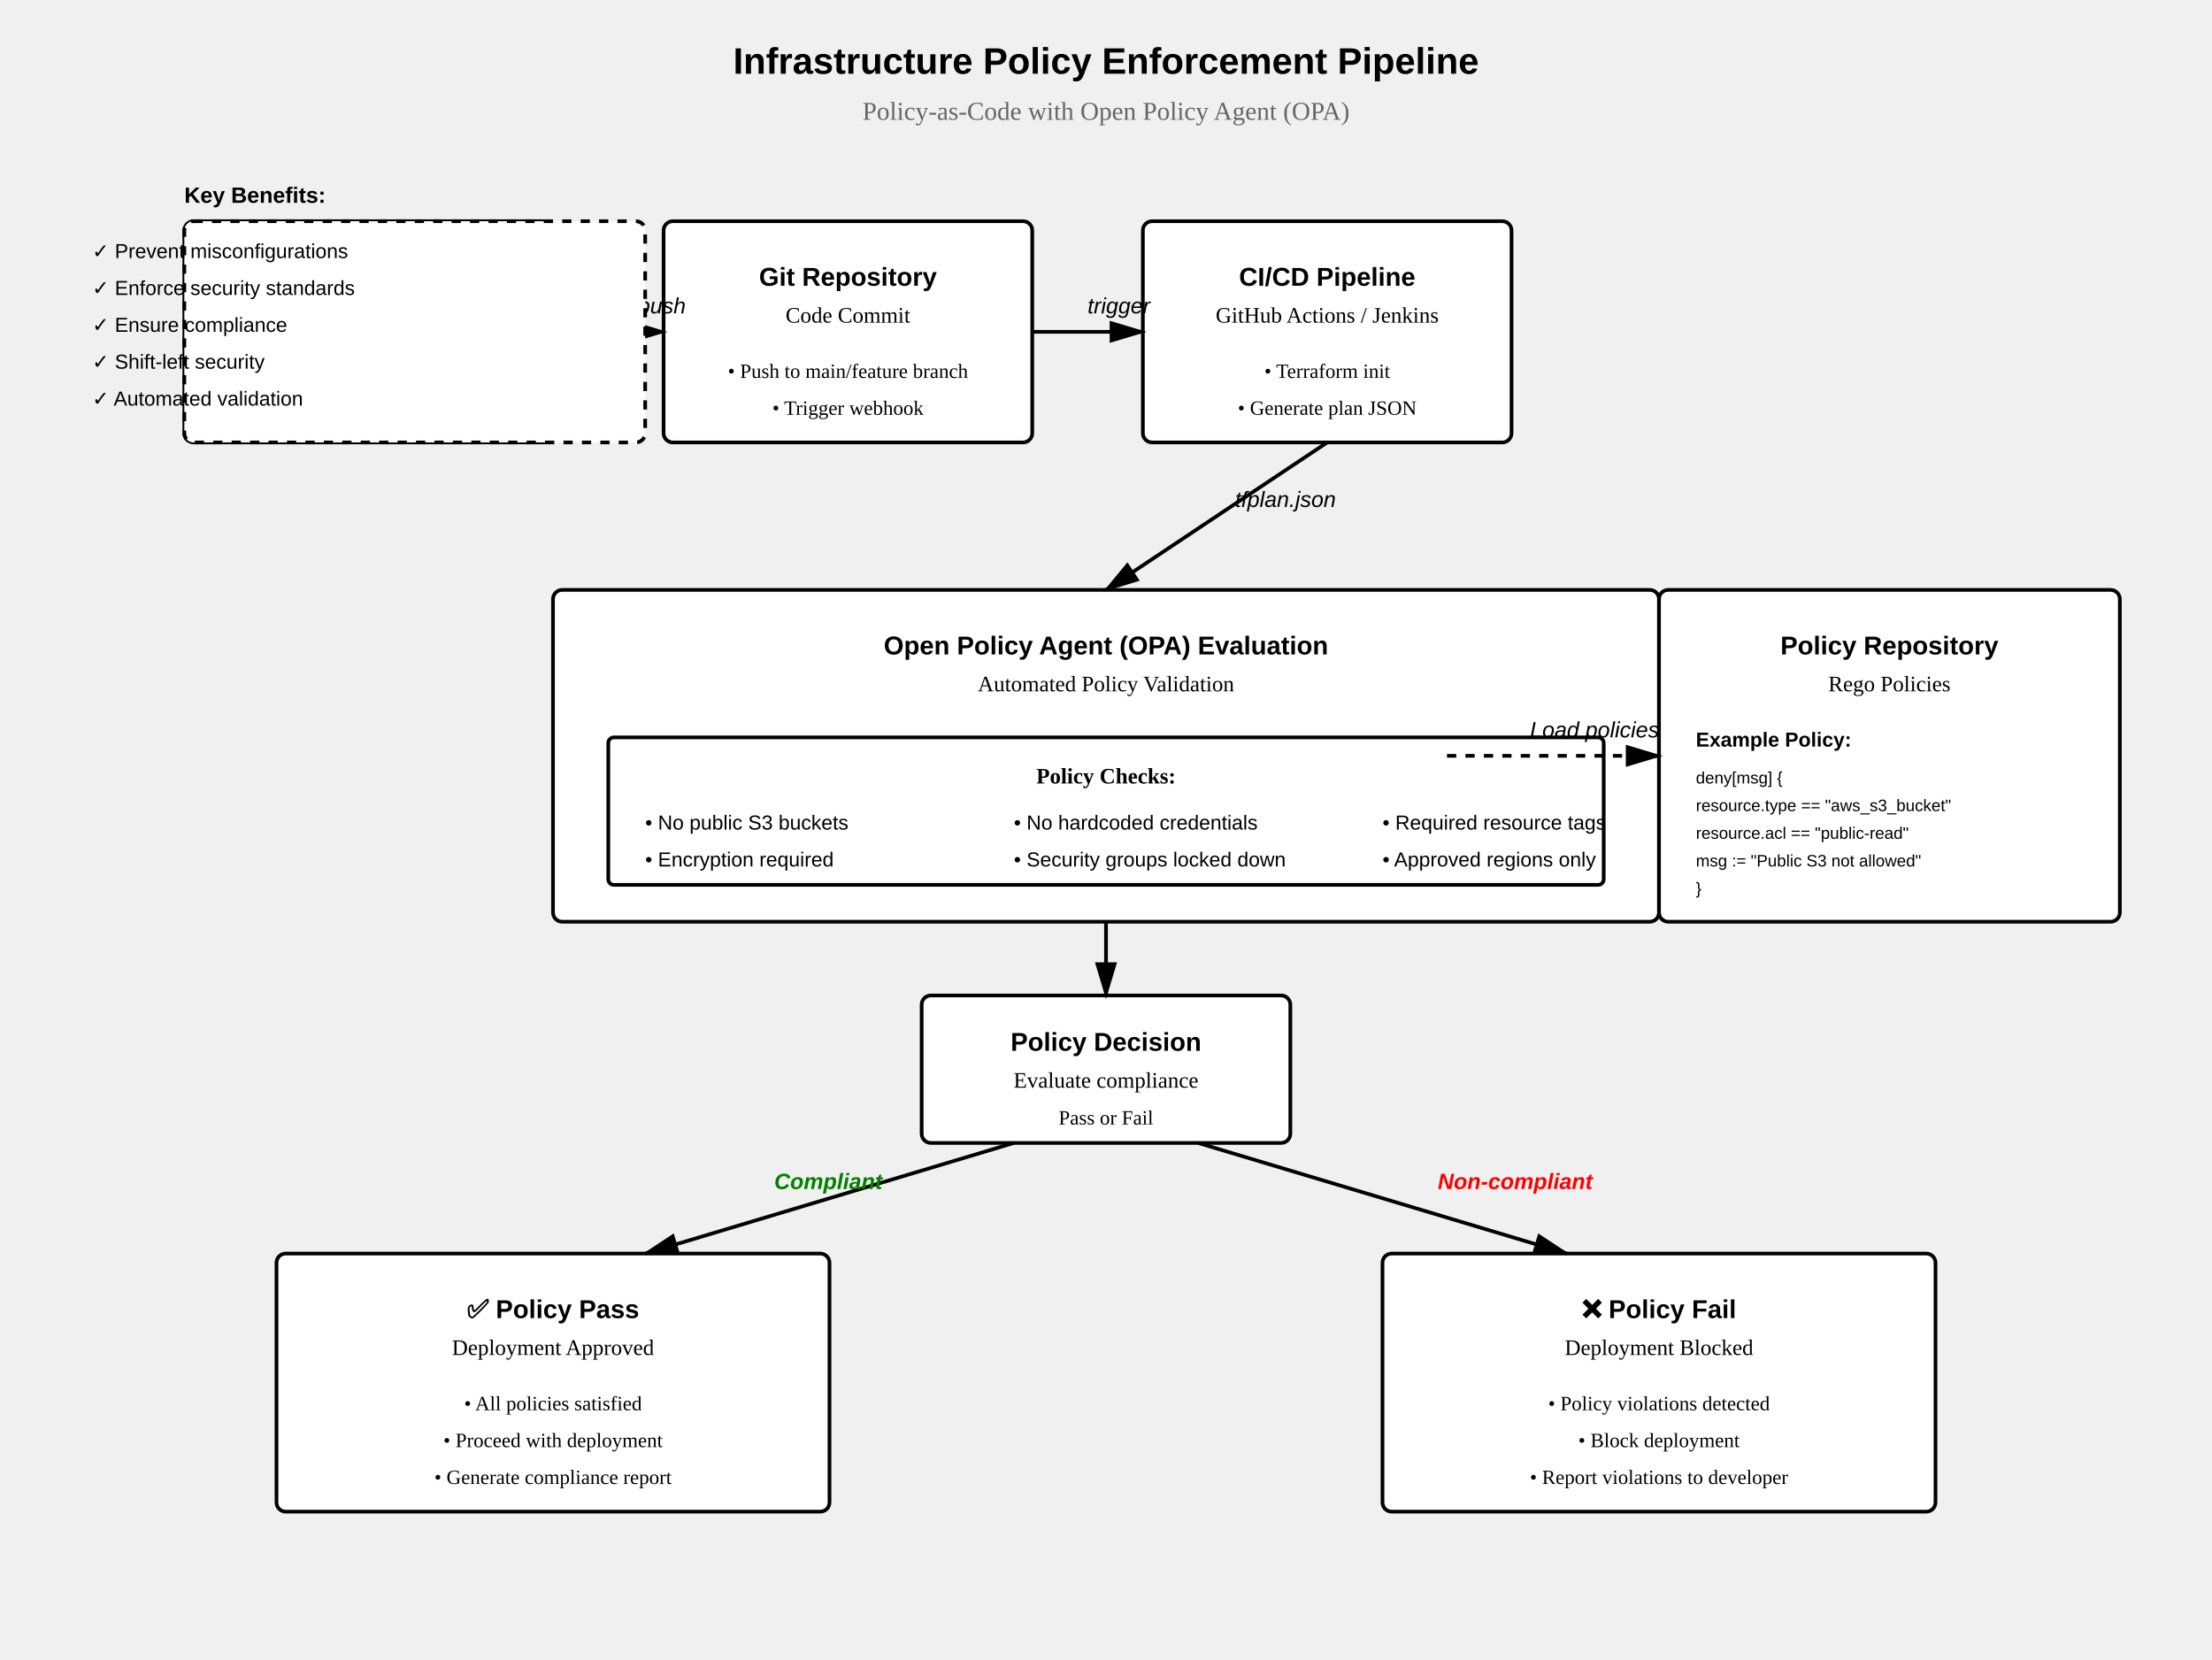
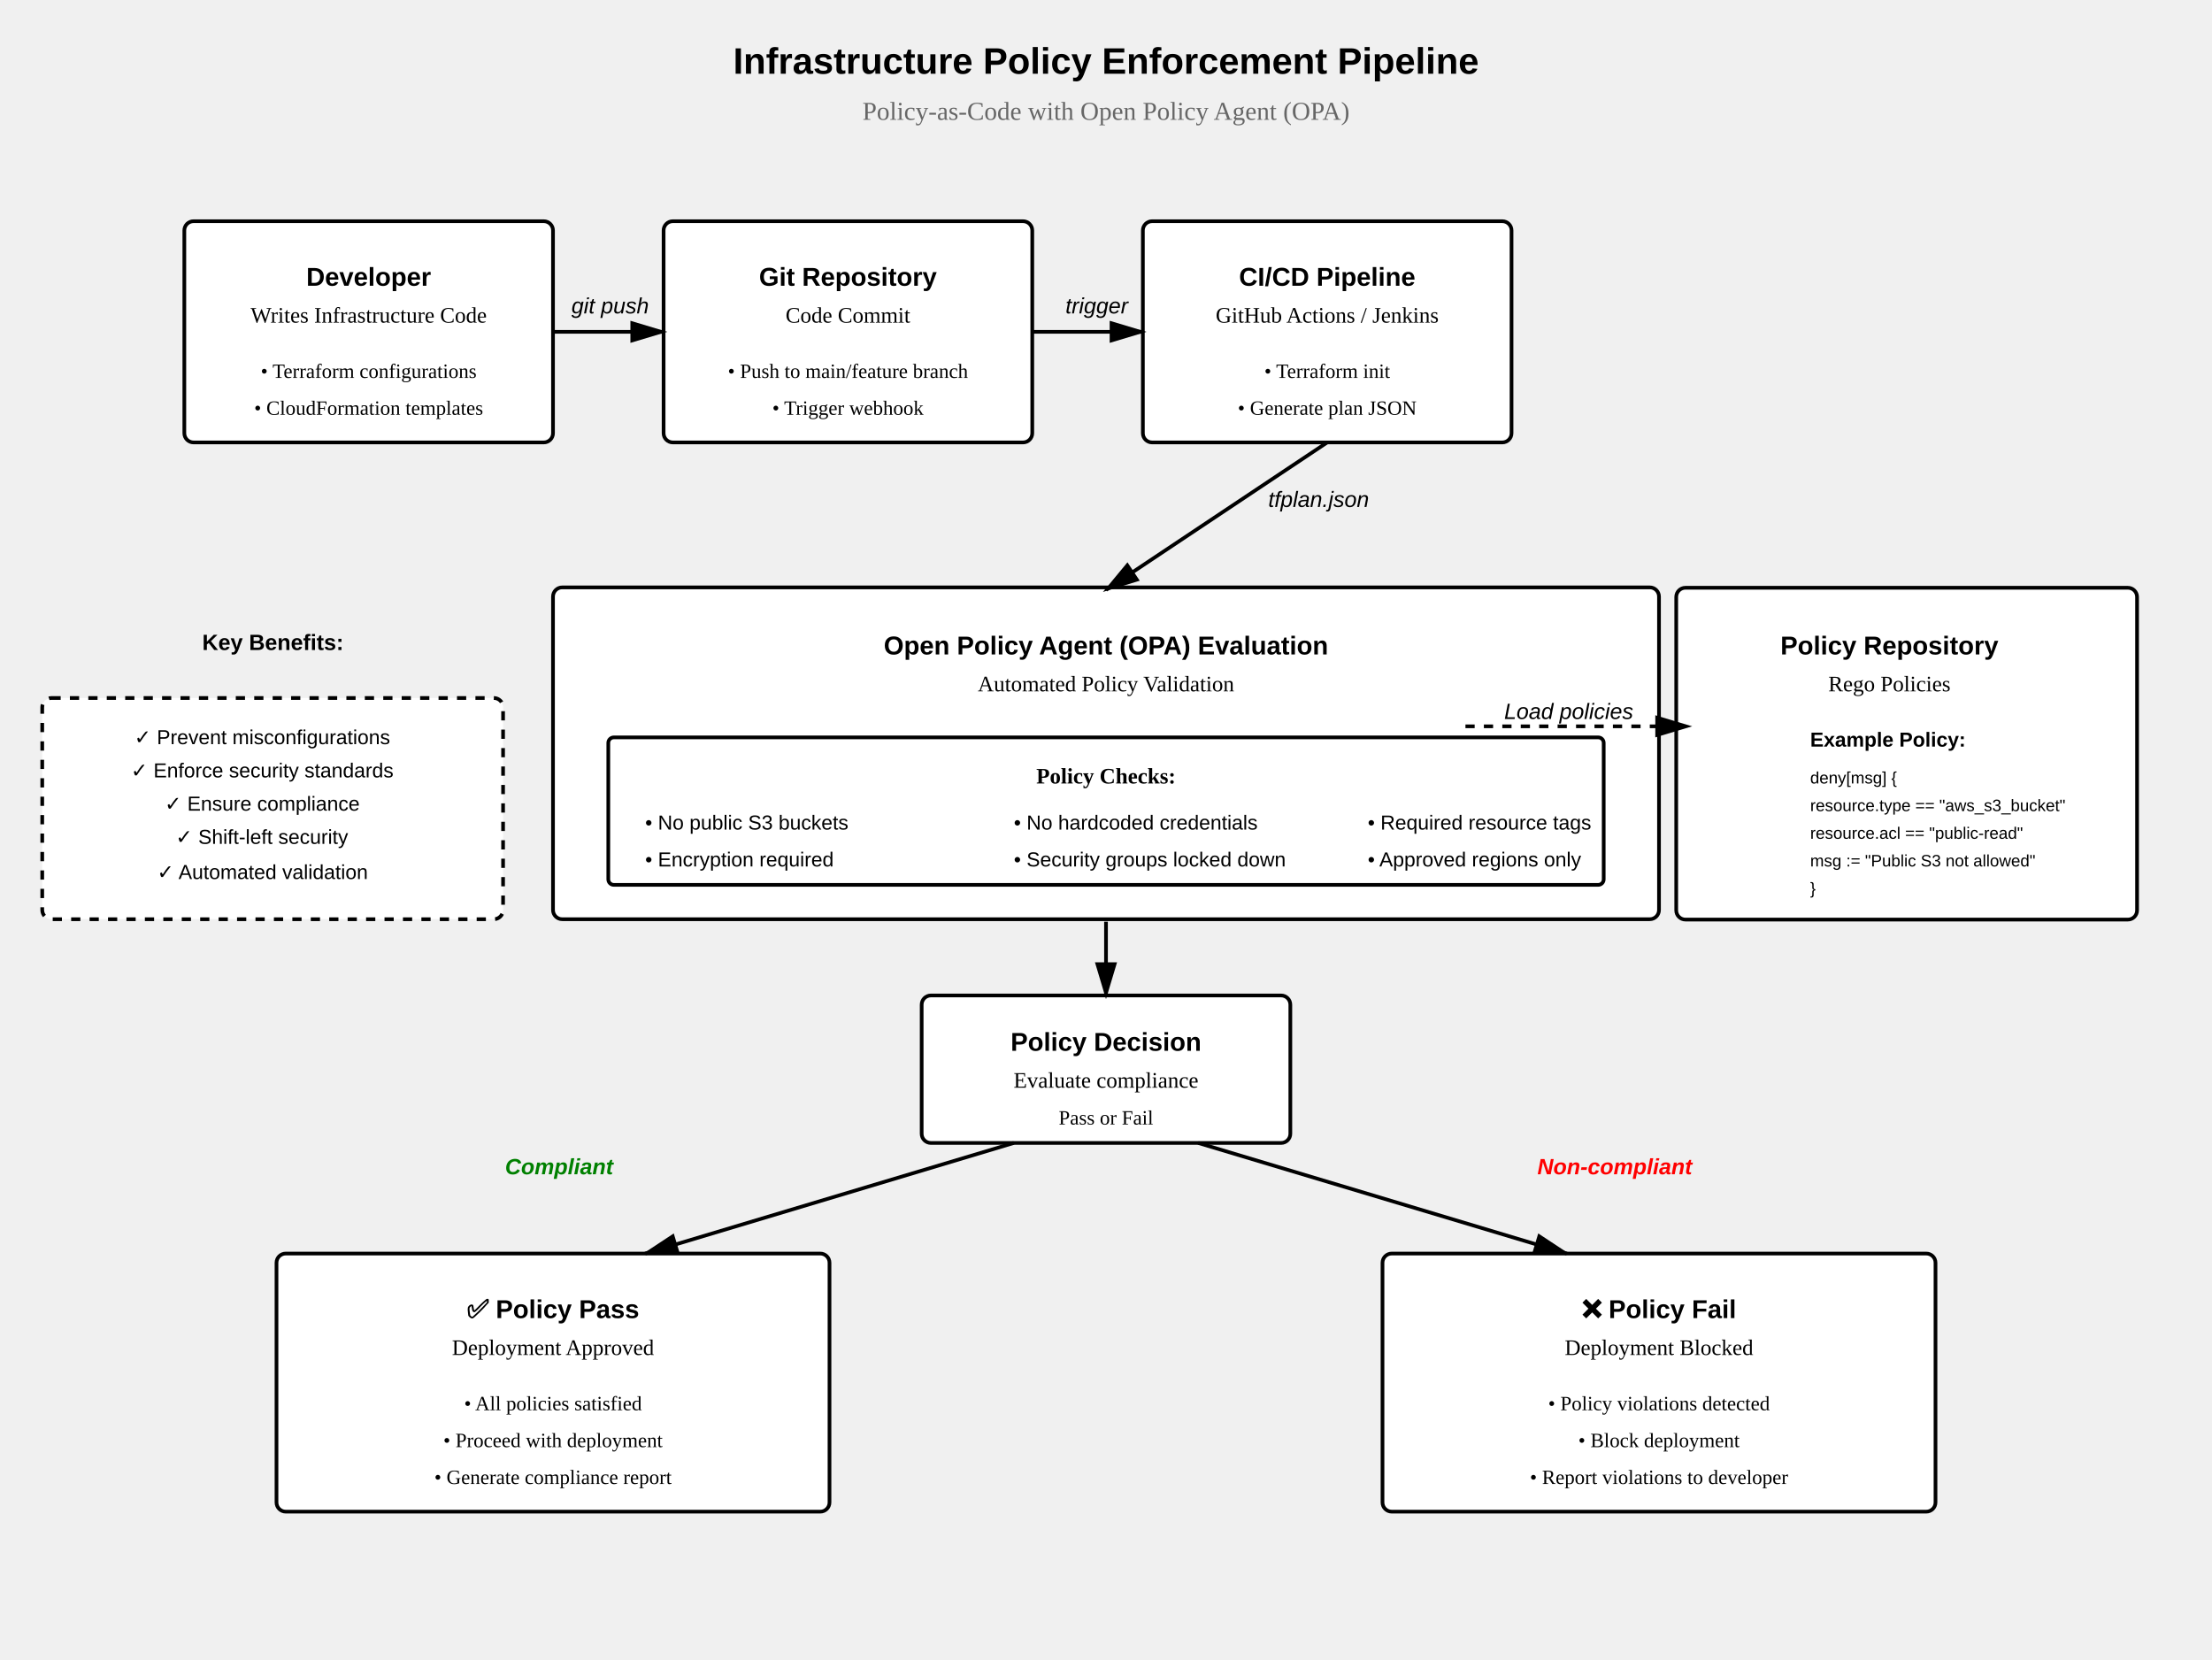
- <svg xmlns="http://www.w3.org/2000/svg" viewBox="0 0 1200 900" width="1200" height="900">
-   <defs>
-     <style>
+ <svg xmlns="http://www.w3.org/2000/svg" viewBox="0 0 1200 900" width="1200" height="900" version="1.1" id="svg56">
+   <defs id="defs1">
+     <style id="style1">
      .box { fill: #fff; stroke: #000; stroke-width: 2; }
      .text { font-family: Arial, sans-serif; font-size: 12px; fill: #000; }
      .title-text { font-family: Arial, sans-serif; font-size: 14px; font-weight: bold; fill: #000; }
      .header { font-family: Arial, sans-serif; font-size: 20px; font-weight: bold; fill: #000; }
      .line { stroke: #000; stroke-width: 2; fill: none; }
      .arrow { fill: #000; }
      .step-text { font-family: Arial, sans-serif; font-size: 12px; fill: #000; font-style: italic; }
    </style>
    <marker id="arrowhead" markerWidth="10" markerHeight="10" refX="9" refY="3" orient="auto">
-       <polygon points="0 0, 10 3, 0 6" class="arrow" />
+       <polygon points="0 0, 10 3, 0 6" class="arrow" id="polygon1" />
    </marker>
  </defs>
-   <text x="600" y="40" text-anchor="middle" class="header">Infrastructure Policy Enforcement Pipeline</text>
-   <text x="600" y="65" text-anchor="middle" style="font-size: 14px; fill: #666;">Policy-as-Code with Open Policy Agent (OPA)</text>
-   <rect x="100" y="120" width="200" height="120" class="box" rx="5" />
-   <text x="200" y="155" text-anchor="middle" class="title-text">Developer</text>
-   <text x="200" y="175" text-anchor="middle" style="font-size: 12px;">Writes Infrastructure Code</text>
-   <text x="200" y="205" text-anchor="middle" style="font-size: 11px;">• Terraform configurations</text>
-   <text x="200" y="225" text-anchor="middle" style="font-size: 11px;">• CloudFormation templates</text>
-   <rect x="360" y="120" width="200" height="120" class="box" rx="5" />
-   <text x="460" y="155" text-anchor="middle" class="title-text">Git Repository</text>
-   <text x="460" y="175" text-anchor="middle" style="font-size: 12px;">Code Commit</text>
-   <text x="460" y="205" text-anchor="middle" style="font-size: 11px;">• Push to main/feature branch</text>
-   <text x="460" y="225" text-anchor="middle" style="font-size: 11px;">• Trigger webhook</text>
-   <rect x="620" y="120" width="200" height="120" class="box" rx="5" />
-   <text x="720" y="155" text-anchor="middle" class="title-text">CI/CD Pipeline</text>
-   <text x="720" y="175" text-anchor="middle" style="font-size: 12px;">GitHub Actions / Jenkins</text>
-   <text x="720" y="205" text-anchor="middle" style="font-size: 11px;">• Terraform init</text>
-   <text x="720" y="225" text-anchor="middle" style="font-size: 11px;">• Generate plan JSON</text>
-   <line x1="300" y1="180" x2="360" y2="180" class="line" marker-end="url(#arrowhead)" />
-   <text x="330" y="170" class="step-text">git push</text>
-   <line x1="560" y1="180" x2="620" y2="180" class="line" marker-end="url(#arrowhead)" />
-   <text x="590" y="170" class="step-text">trigger</text>
-   <rect x="300" y="320" width="600" height="180" class="box" rx="5" />
-   <text x="600" y="355" text-anchor="middle" class="title-text">Open Policy Agent (OPA) Evaluation</text>
-   <text x="600" y="375" text-anchor="middle" style="font-size: 12px;">Automated Policy Validation</text>
-   <rect x="330" y="400" width="540" height="80" class="box" rx="3" />
-   <text x="600" y="425" text-anchor="middle" style="font-size: 12px; font-weight: bold;">Policy Checks:</text>
-   <text x="350" y="450" class="text" style="font-size: 11px;">• No public S3 buckets</text>
-   <text x="350" y="470" class="text" style="font-size: 11px;">• Encryption required</text>
-   <text x="550" y="450" class="text" style="font-size: 11px;">• No hardcoded credentials</text>
-   <text x="550" y="470" class="text" style="font-size: 11px;">• Security groups locked down</text>
-   <text x="750" y="450" class="text" style="font-size: 11px;">• Required resource tags</text>
-   <text x="750" y="470" class="text" style="font-size: 11px;">• Approved regions only</text>
-   <line x1="720" y1="240" x2="600" y2="320" class="line" marker-end="url(#arrowhead)" />
-   <text x="670" y="275" class="step-text">tfplan.json</text>
-   <rect x="500" y="540" width="200" height="80" class="box" rx="5" />
-   <text x="600" y="570" text-anchor="middle" class="title-text">Policy Decision</text>
-   <text x="600" y="590" text-anchor="middle" style="font-size: 12px;">Evaluate compliance</text>
-   <text x="600" y="610" text-anchor="middle" style="font-size: 11px;">Pass or Fail</text>
-   <line x1="600" y1="500" x2="600" y2="540" class="line" marker-end="url(#arrowhead)" />
-   <rect x="150" y="680" width="300" height="140" class="box" rx="5" />
-   <text x="300" y="715" text-anchor="middle" class="title-text">✅ Policy Pass</text>
-   <text x="300" y="735" text-anchor="middle" style="font-size: 12px;">Deployment Approved</text>
-   <text x="300" y="765" text-anchor="middle" style="font-size: 11px;">• All policies satisfied</text>
-   <text x="300" y="785" text-anchor="middle" style="font-size: 11px;">• Proceed with deployment</text>
-   <text x="300" y="805" text-anchor="middle" style="font-size: 11px;">• Generate compliance report</text>
-   <rect x="750" y="680" width="300" height="140" class="box" rx="5" />
-   <text x="900" y="715" text-anchor="middle" class="title-text">❌ Policy Fail</text>
-   <text x="900" y="735" text-anchor="middle" style="font-size: 12px;">Deployment Blocked</text>
-   <text x="900" y="765" text-anchor="middle" style="font-size: 11px;">• Policy violations detected</text>
-   <text x="900" y="785" text-anchor="middle" style="font-size: 11px;">• Block deployment</text>
-   <text x="900" y="805" text-anchor="middle" style="font-size: 11px;">• Report violations to developer</text>
-   <line x1="550" y1="620" x2="350" y2="680" class="line" marker-end="url(#arrowhead)" />
-   <text x="420" y="645" class="step-text" style="fill: green; font-weight: bold;">Compliant</text>
-   <line x1="650" y1="620" x2="850" y2="680" class="line" marker-end="url(#arrowhead)" />
-   <text x="780" y="645" class="step-text" style="fill: red; font-weight: bold;">Non-compliant</text>
-   <rect x="900" y="320" width="250" height="180" class="box" rx="5" />
-   <text x="1025" y="355" text-anchor="middle" class="title-text">Policy Repository</text>
-   <text x="1025" y="375" text-anchor="middle" style="font-size: 12px;">Rego Policies</text>
-   <text x="920" y="405" class="text" style="font-size: 11px; font-weight: bold;">Example Policy:</text>
-   <text x="920" y="425" class="text" style="font-size: 9px;">deny[msg] {</text>
-   <text x="920" y="440" class="text" style="font-size: 9px;">  resource.type == "aws_s3_bucket"</text>
-   <text x="920" y="455" class="text" style="font-size: 9px;">  resource.acl == "public-read"</text>
-   <text x="920" y="470" class="text" style="font-size: 9px;">  msg := "Public S3 not allowed"</text>
-   <text x="920" y="485" class="text" style="font-size: 9px;">}</text>
-   <line x1="900" y1="410" x2="900" y2="410" class="line" marker-end="url(#arrowhead)" />
-   <line x1="900" y1="410" x2="780" y2="410" class="line" stroke-dasharray="5,5" />
-   <text x="830" y="400" class="step-text">Load policies</text>
-   <rect x="100" y="120" width="250" height="120" class="box" rx="5" stroke-dasharray="5,5" fill="none" />
-   <text x="100" y="110" class="text" style="font-size: 12px; font-weight: bold;">Key Benefits:</text>
-   <text x="50" y="140" class="text" style="font-size: 11px;">✓ Prevent misconfigurations</text>
-   <text x="50" y="160" class="text" style="font-size: 11px;">✓ Enforce security standards</text>
-   <text x="50" y="180" class="text" style="font-size: 11px;">✓ Ensure compliance</text>
-   <text x="50" y="200" class="text" style="font-size: 11px;">✓ Shift-left security</text>
-   <text x="50" y="220" class="text" style="font-size: 11px;">✓ Automated validation</text>
+   <text x="600" y="40" text-anchor="middle" class="header" id="text1">Infrastructure Policy Enforcement Pipeline</text>
+   <text x="600" y="65" text-anchor="middle" style="font-size: 14px; fill: #666;" id="text2">Policy-as-Code with Open Policy Agent (OPA)</text>
+   <rect x="100" y="120" width="200" height="120" class="box" rx="5" id="rect2" />
+   <text x="200" y="155" text-anchor="middle" class="title-text" id="text3">Developer</text>
+   <text x="200" y="175" text-anchor="middle" style="font-size: 12px;" id="text4">Writes Infrastructure Code</text>
+   <text x="200" y="205" text-anchor="middle" style="font-size: 11px;" id="text5">• Terraform configurations</text>
+   <text x="200" y="225" text-anchor="middle" style="font-size: 11px;" id="text6">• CloudFormation templates</text>
+   <rect x="360" y="120" width="200" height="120" class="box" rx="5" id="rect6" />
+   <text x="460" y="155" text-anchor="middle" class="title-text" id="text7">Git Repository</text>
+   <text x="460" y="175" text-anchor="middle" style="font-size: 12px;" id="text8">Code Commit</text>
+   <text x="460" y="205" text-anchor="middle" style="font-size: 11px;" id="text9">• Push to main/feature branch</text>
+   <text x="460" y="225" text-anchor="middle" style="font-size: 11px;" id="text10">• Trigger webhook</text>
+   <rect x="620" y="120" width="200" height="120" class="box" rx="5" id="rect10" />
+   <text x="720" y="155" text-anchor="middle" class="title-text" id="text11">CI/CD Pipeline</text>
+   <text x="720" y="175" text-anchor="middle" style="font-size: 12px;" id="text12">GitHub Actions / Jenkins</text>
+   <text x="720" y="205" text-anchor="middle" style="font-size: 11px;" id="text13">• Terraform init</text>
+   <text x="720" y="225" text-anchor="middle" style="font-size: 11px;" id="text14">• Generate plan JSON</text>
+   <line x1="300" y1="180" x2="360" y2="180" class="line" marker-end="url(#arrowhead)" id="line14" />
+   <text x="310" y="170" class="step-text" id="text15">git push</text>
+   <line x1="560" y1="180" x2="620" y2="180" class="line" marker-end="url(#arrowhead)" id="line15" />
+   <text x="578" y="170" class="step-text" id="text16">trigger</text>
+   <rect x="300" y="318.633" width="600" height="180" class="box" rx="5" id="rect16" />
+   <text x="600" y="355" text-anchor="middle" class="title-text" id="text17">Open Policy Agent (OPA) Evaluation</text>
+   <text x="600" y="375" text-anchor="middle" style="font-size: 12px;" id="text18">Automated Policy Validation</text>
+   <rect x="330" y="400" width="540" height="80" class="box" rx="3" id="rect18" />
+   <text x="600" y="425" text-anchor="middle" style="font-size: 12px; font-weight: bold;" id="text19">Policy Checks:</text>
+   <text x="350" y="450" class="text" style="font-size: 11px;" id="text20">• No public S3 buckets</text>
+   <text x="350" y="470" class="text" style="font-size: 11px;" id="text21">• Encryption required</text>
+   <text x="550" y="450" class="text" style="font-size: 11px;" id="text22">• No hardcoded credentials</text>
+   <text x="550" y="470" class="text" style="font-size: 11px;" id="text23">• Security groups locked down</text>
+   <text x="742" y="450" class="text" style="font-size:11px" id="text24">• Required resource tags</text>
+   <text x="742" y="470" class="text" style="font-size:11px" id="text25">• Approved regions only</text>
+   <line x1="720" y1="240" x2="600" y2="320" class="line" marker-end="url(#arrowhead)" id="line25" />
+   <text x="688" y="275" class="step-text" id="text26">tfplan.json</text>
+   <rect x="500" y="540" width="200" height="80" class="box" rx="5" id="rect26" />
+   <text x="600" y="570" text-anchor="middle" class="title-text" id="text27">Policy Decision</text>
+   <text x="600" y="590" text-anchor="middle" style="font-size: 12px;" id="text28">Evaluate compliance</text>
+   <text x="600" y="610" text-anchor="middle" style="font-size: 11px;" id="text29">Pass or Fail</text>
+   <line x1="600" y1="500" x2="600" y2="540" class="line" marker-end="url(#arrowhead)" id="line29" />
+   <rect x="150" y="680" width="300" height="140" class="box" rx="5" id="rect29" />
+   <text x="300" y="715" text-anchor="middle" class="title-text" id="text30">✅ Policy Pass</text>
+   <text x="300" y="735" text-anchor="middle" style="font-size: 12px;" id="text31">Deployment Approved</text>
+   <text x="300" y="765" text-anchor="middle" style="font-size: 11px;" id="text32">• All policies satisfied</text>
+   <text x="300" y="785" text-anchor="middle" style="font-size: 11px;" id="text33">• Proceed with deployment</text>
+   <text x="300" y="805" text-anchor="middle" style="font-size: 11px;" id="text34">• Generate compliance report</text>
+   <rect x="750" y="680" width="300" height="140" class="box" rx="5" id="rect34" />
+   <text x="900" y="715" text-anchor="middle" class="title-text" id="text35">❌ Policy Fail</text>
+   <text x="900" y="735" text-anchor="middle" style="font-size: 12px;" id="text36">Deployment Blocked</text>
+   <text x="900" y="765" text-anchor="middle" style="font-size: 11px;" id="text37">• Policy violations detected</text>
+   <text x="900" y="785" text-anchor="middle" style="font-size: 11px;" id="text38">• Block deployment</text>
+   <text x="900" y="805" text-anchor="middle" style="font-size: 11px;" id="text39">• Report violations to developer</text>
+   <line x1="550" y1="620" x2="350" y2="680" class="line" marker-end="url(#arrowhead)" id="line39" />
+   <text x="274" y="637" class="step-text" style="font-weight:bold;fill:#008000" id="text40">Compliant</text>
+   <line x1="650" y1="620" x2="850" y2="680" class="line" marker-end="url(#arrowhead)" id="line40" />
+   <text x="834" y="637" class="step-text" style="font-weight:bold;fill:#ff0000" id="text41">Non-compliant</text>
+   <rect x="909.347" y="318.832" width="250" height="180" class="box" rx="5" id="rect41" />
+   <text x="1025" y="355" text-anchor="middle" class="title-text" id="text42">Policy Repository</text>
+   <text x="1025" y="375" text-anchor="middle" style="font-size: 12px;" id="text43">Rego Policies</text>
+   <text x="982" y="405" class="text" style="font-weight:bold;font-size:11px" id="text44">Example Policy:</text>
+   <text x="982" y="425" class="text" style="font-size:9px" id="text45">deny[msg] {</text>
+   <text x="982" y="440" class="text" style="font-size:9px" id="text46">resource.type == "aws_s3_bucket"</text>
+   <text x="982" y="455" class="text" style="font-size:9px" id="text47">resource.acl == "public-read"</text>
+   <text x="982" y="470" class="text" style="font-size:9px" id="text48">msg := "Public S3 not allowed"</text>
+   <text x="982" y="485" class="text" style="font-size:9px" id="text49">}</text>
+   <line x1="916" y1="394" x2="916" y2="394" class="line" marker-end="url(#arrowhead)" id="line49" />
+   <line x1="910" y1="394" x2="790" y2="394" class="line" stroke-dasharray="5, 5" id="line50" />
+   <text x="816" y="390" class="step-text" id="text50">Load policies</text>
+   <g id="g57" transform="translate(0,-10.5153)">
+     <rect x="22.915" y="389.149" width="250" height="120" class="box" rx="5" stroke-dasharray="5, 5" fill="none" id="rect50" />
+     <g id="g56" transform="translate(19.72449,341.1632)">
+       <text x="89.982" y="21.944" class="text" style="font-weight:bold;font-size:12px" id="text51">Key Benefits:</text>
+     </g>
+     <text x="72.808" y="414.194" class="text" style="font-size:11px" id="text52">✓ Prevent misconfigurations</text>
+     <text x="70.974" y="432.224" class="text" style="font-size:11px" id="text53">✓ Enforce security standards</text>
+     <text x="89.329" y="450.251" class="text" style="font-size:11px" id="text54">✓ Ensure compliance</text>
+     <text x="95.272" y="468.284" class="text" style="font-size:11px" id="text55">✓ Shift-left security</text>
+     <text x="85.191" y="487.339" class="text" style="font-size:11px" id="text56">✓ Automated validation</text>
+   </g>
</svg>
